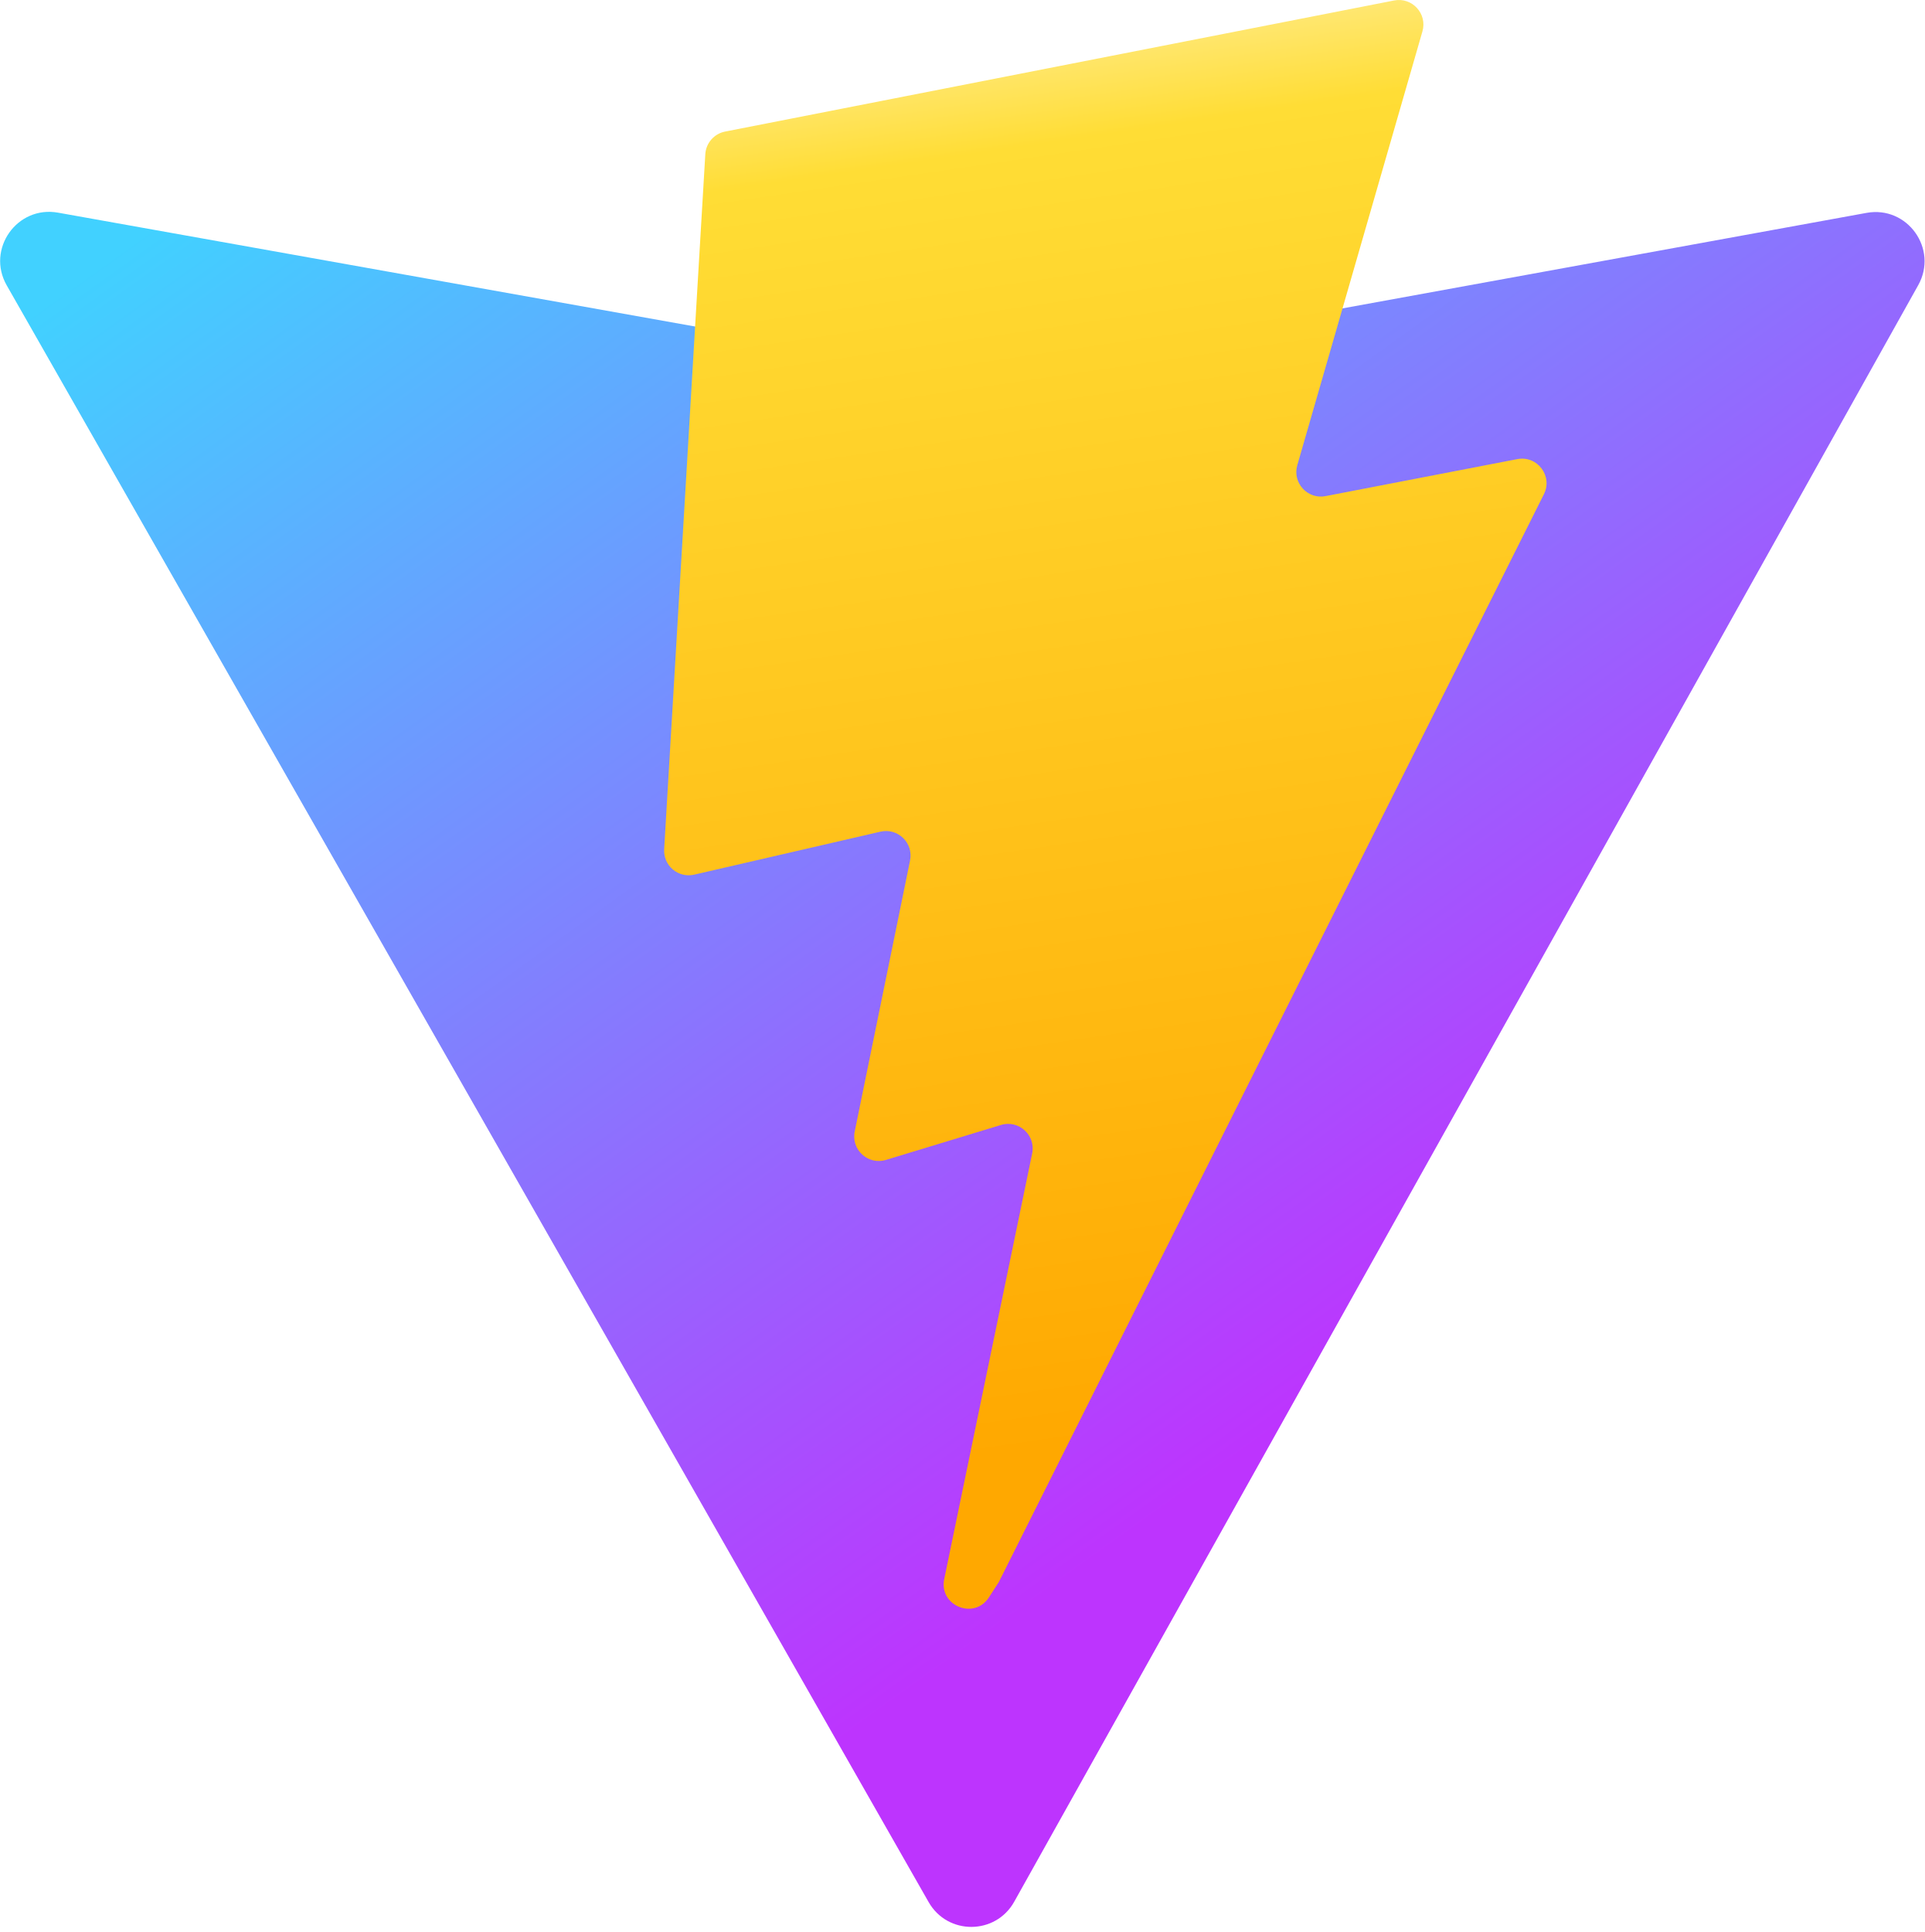
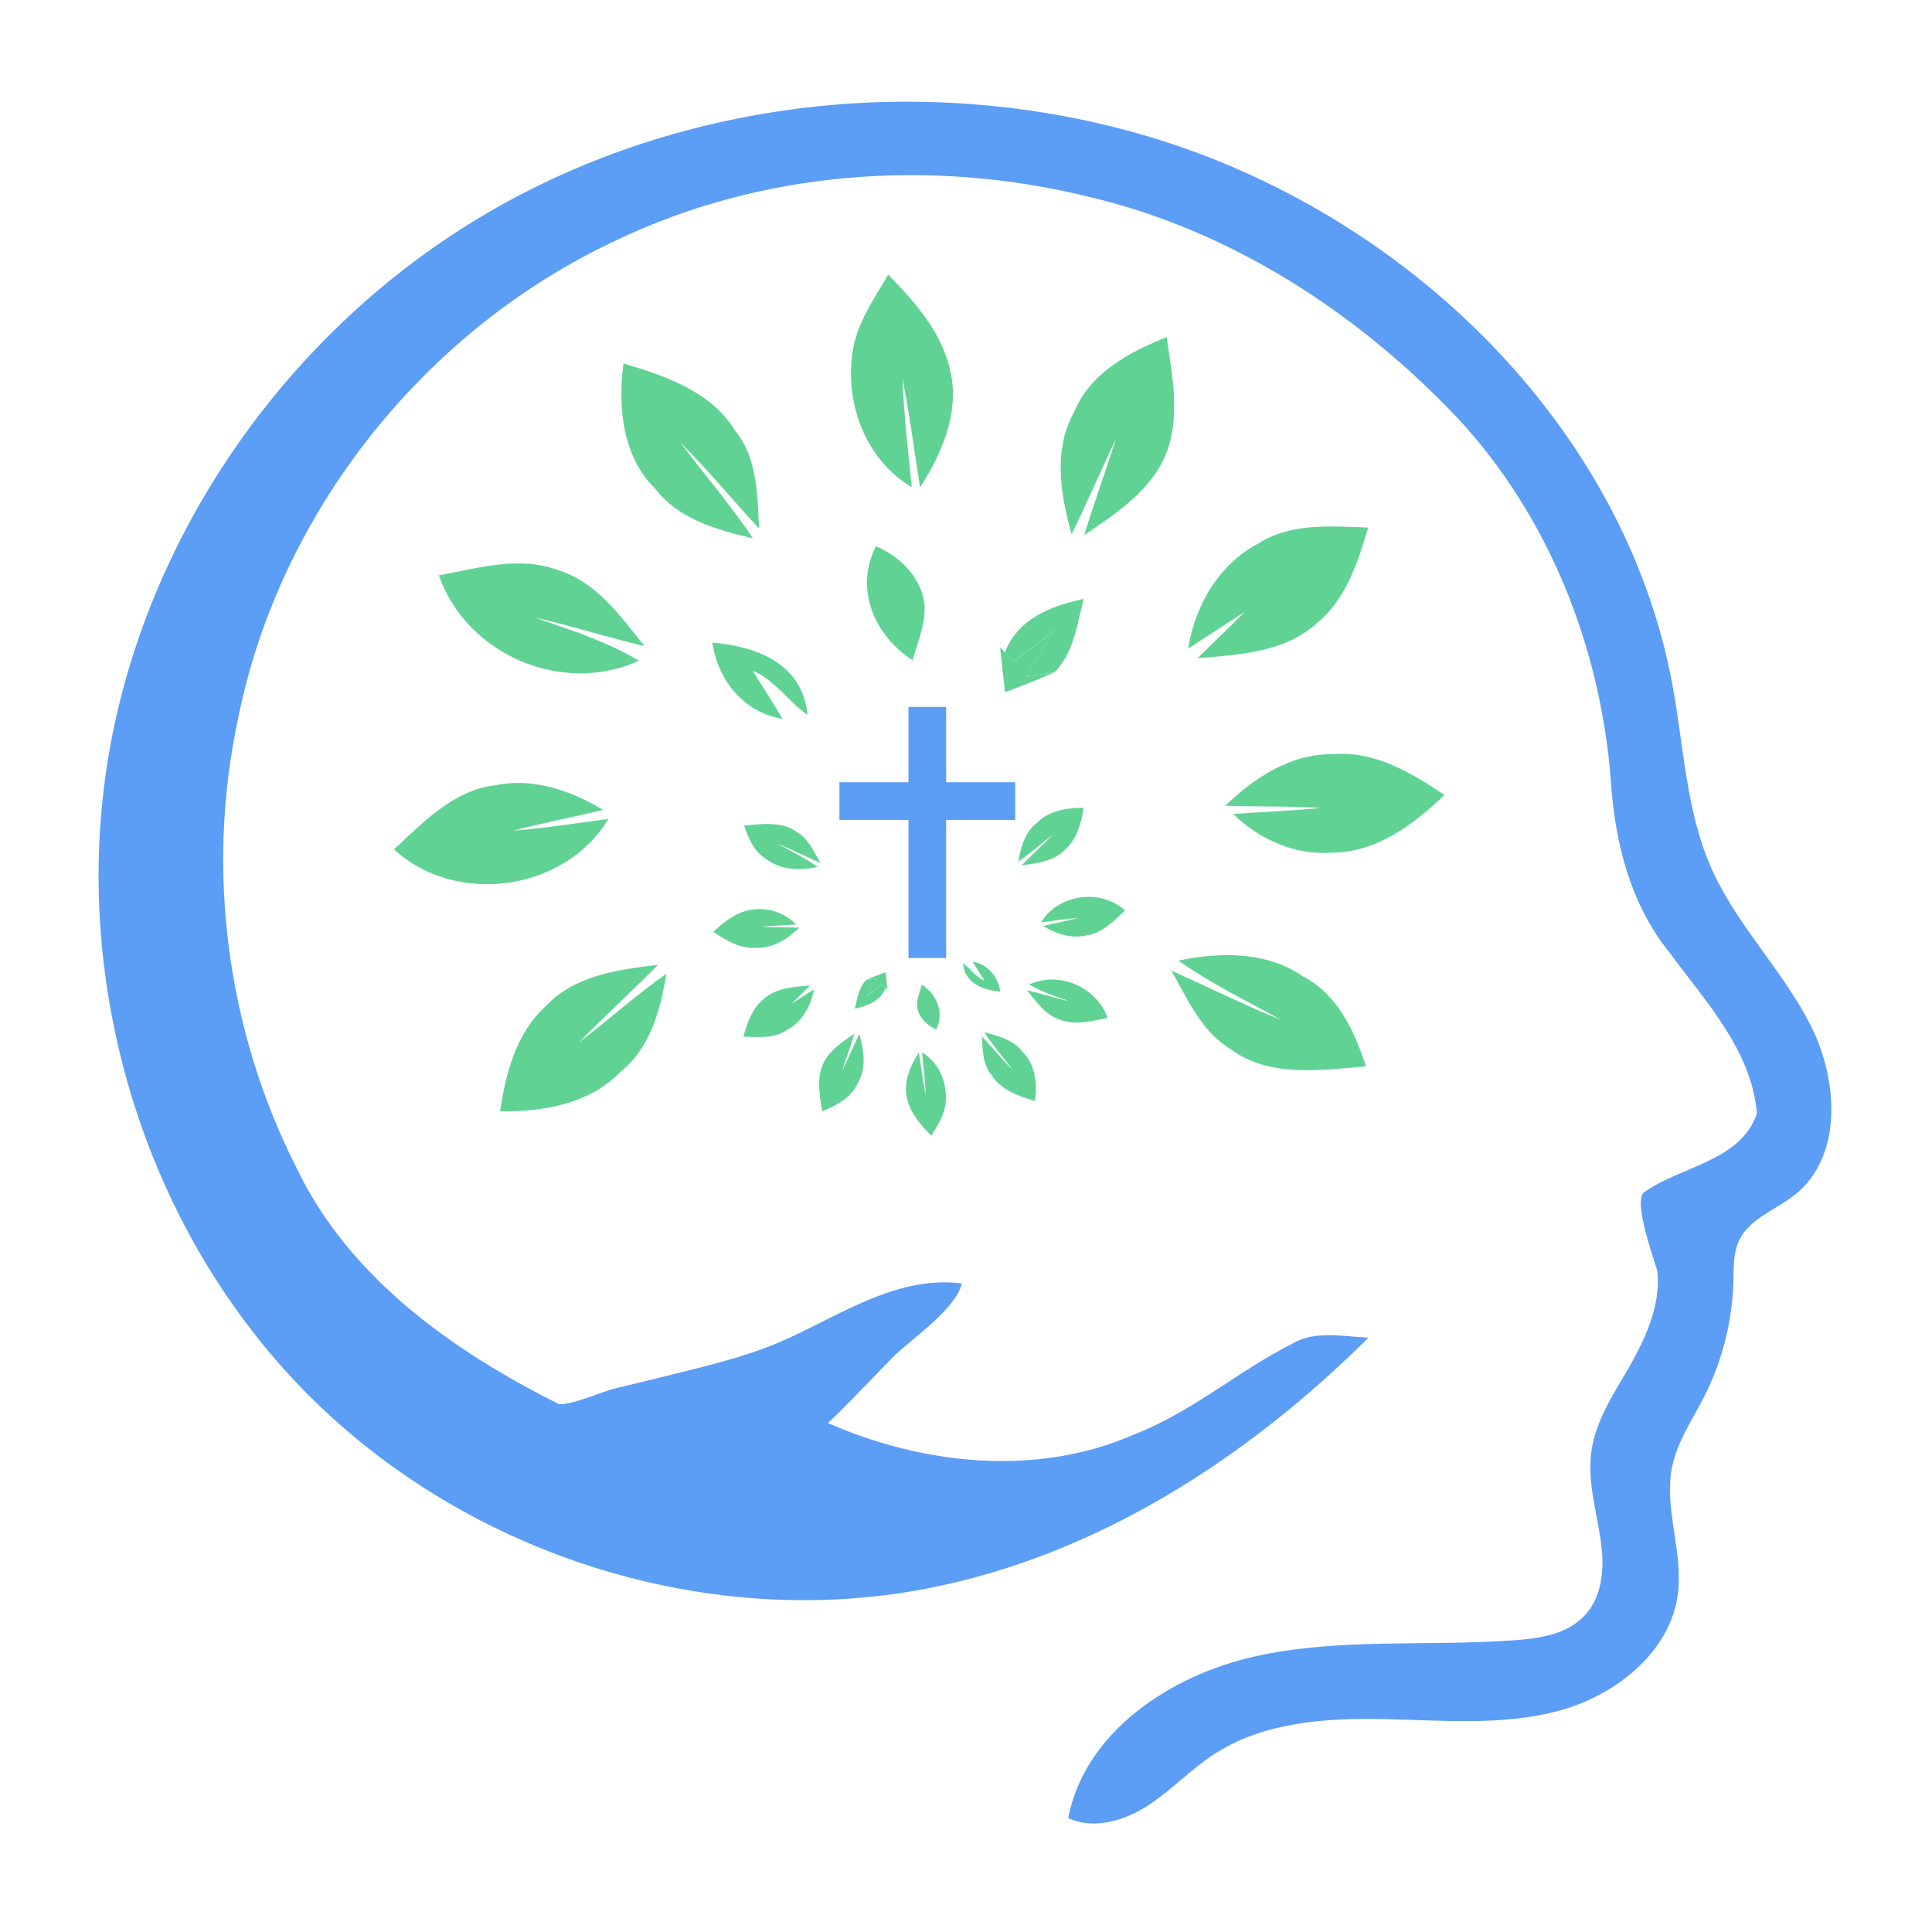
- <svg xmlns="http://www.w3.org/2000/svg" aria-hidden="true" role="img" class="iconify iconify--logos" width="31.88" height="32" preserveAspectRatio="xMidYMid meet" viewBox="0 0 256 257">
-   <defs>
-     <linearGradient id="IconifyId1813088fe1fbc01fb466" x1="-.828%" x2="57.636%" y1="7.652%" y2="78.411%">
-       <stop offset="0%" stop-color="#41D1FF" />
-       <stop offset="100%" stop-color="#BD34FE" />
-     </linearGradient>
-     <linearGradient id="IconifyId1813088fe1fbc01fb467" x1="43.376%" x2="50.316%" y1="2.242%" y2="89.03%">
-       <stop offset="0%" stop-color="#FFEA83" />
-       <stop offset="8.333%" stop-color="#FFDD35" />
-       <stop offset="100%" stop-color="#FFA800" />
-     </linearGradient>
-   </defs>
-   <path fill="url(#IconifyId1813088fe1fbc01fb466)" d="M255.153 37.938L134.897 252.976c-2.483 4.44-8.862 4.466-11.382.048L.875 37.958c-2.746-4.814 1.371-10.646 6.827-9.67l120.385 21.517a6.537 6.537 0 0 0 2.322-.004l117.867-21.483c5.438-.991 9.574 4.796 6.877 9.62Z" />
-   <path fill="url(#IconifyId1813088fe1fbc01fb467)" d="M185.432.063L96.44 17.501a3.268 3.268 0 0 0-2.634 3.014l-5.474 92.456a3.268 3.268 0 0 0 3.997 3.378l24.777-5.718c2.318-.535 4.413 1.507 3.936 3.838l-7.361 36.047c-.495 2.426 1.782 4.5 4.151 3.78l15.304-4.649c2.372-.72 4.652 1.36 4.15 3.788l-11.698 56.621c-.732 3.542 3.979 5.473 5.943 2.437l1.313-2.028l72.516-144.72c1.215-2.423-.88-5.186-3.54-4.672l-25.505 4.922c-2.396.462-4.435-1.77-3.759-4.114l16.646-57.705c.677-2.35-1.37-4.583-3.769-4.113Z" />
+ <svg xmlns="http://www.w3.org/2000/svg" width="490" height="490" viewBox="0 0 490 490" fill="none">
+   <path d="M452.372 248.747C445.961 239.372 438.619 230.542 434.028 220.176C427.663 205.803 427.078 189.657 424.265 174.192C412.149 107.566 355.966 53.788 291.035 34.559C235.577 18.137 173.357 24.869 123.449 54.102C73.541 83.334 36.987 134.969 27.481 192.021C17.975 249.073 36.211 310.408 76.424 351.98C116.637 393.552 178.13 413.84 234.929 402.92C277.765 394.684 316.157 370.053 347.061 339.268C340.753 338.982 333.547 337.362 327.827 340.765C314.247 347.594 302.577 357.877 288.343 363.529C263.434 374.675 234.39 371.64 209.9 360.886C210.325 361.073 225.659 344.924 227.298 343.405C232.017 339.033 242.477 331.781 243.95 325.514C226.937 323.35 212.179 334.266 197.368 340.553C188.911 344.142 179.487 346.353 170.551 348.595C165.535 349.853 160.499 351.027 155.48 352.272C153.106 352.861 143.444 356.964 141.504 355.993C114.737 342.596 88.467 323.94 75.227 296.231C57.566 261.51 52.176 220.693 60.313 182.596C70.753 129.951 107.699 83.639 156.235 60.98C192.997 43.344 235.829 40.152 275.26 49.703C311.761 58.075 344.415 79.243 369.926 106.298C393.03 131.286 406.06 164.568 408.572 198.321C409.593 213.549 413.439 229.117 423.173 241.258C432.331 253.739 444.288 266.298 445.596 282.416C441.488 294.53 426.313 295.734 416.998 302.379C413.901 304.589 420.204 321.435 421.011 324.471C420.585 322.757 420.16 321.042 419.734 319.328C422.233 328.708 417.943 338.483 413.088 346.888C409.281 353.478 404.848 360.064 403.667 367.739C402.32 376.502 405.572 384.917 406.303 393.561C406.76 398.976 405.99 404.805 402.541 409.005C398.126 414.383 390.917 415.491 384.387 415.984C362.333 417.649 339.858 415.3 318.27 420.108C296.682 424.917 275.074 439.386 270.927 461.11C277.363 464.102 285.11 461.828 291.072 457.976C297.033 454.124 301.941 448.815 307.883 444.933C320.385 436.765 336.146 435.678 351.076 436C366.006 436.322 381.244 437.768 395.642 433.805C410.04 429.843 423.761 418.851 425.576 404.028C426.887 393.322 421.892 382.408 424.12 371.853C425.458 365.513 429.265 360.027 432.203 354.251C436.809 345.197 439.366 335.109 439.629 324.954C439.72 321.441 439.571 317.772 441.078 314.597C443.719 309.031 450.368 306.877 455.193 303.045C467.467 293.297 466.251 273.818 459.116 259.861C457.142 256 454.825 252.333 452.372 248.747Z" fill="#5C9DF5" />
+   <path d="M216.019 91.116C216.542 83.11 221.33 76.359 225.281 69.661C231.98 76.542 238.756 84.104 240.954 93.759C243.518 104.278 238.992 114.9 233.34 123.614C231.875 114.404 230.698 105.141 228.892 96.009C229.259 105.219 230.331 114.377 231.247 123.561C220.1 116.941 214.763 103.702 216.019 91.116Z" fill="#60D394" />
+   <path d="M272.536 104.305C276.618 94.415 286.535 89.286 295.902 85.466C297.236 95.016 299.356 105.09 296.007 114.431C292.37 124.19 283.238 130.156 274.996 135.703C277.482 127.487 280.439 119.454 283.029 111.291C279.235 119.324 275.703 127.487 271.804 135.494C268.925 125.342 267.041 113.96 272.536 104.305Z" fill="#60D394" />
+   <path d="M166.227 124.015C157.802 115.747 156.703 103.292 158.116 92.172C168.765 95.338 180.357 99.289 186.505 109.284C192.131 116.244 192.078 125.585 192.523 134.063C185.773 126.789 179.493 119.122 172.455 112.136C178.63 120.274 185.249 128.045 190.98 136.548C181.9 134.429 172.193 131.734 166.227 124.015Z" fill="#60D394" />
+   <path d="M319.213 137.799C327.507 132.514 337.659 133.508 347 133.795C344.41 142.587 341.401 151.902 334.075 157.998C325.885 165.481 314.189 166.083 303.749 166.92C307.7 162.996 311.756 159.15 315.706 155.198C310.892 158.26 306.13 161.4 301.342 164.513C303.095 153.498 309.139 143.084 319.213 137.799Z" fill="#60D394" />
+   <path d="M222.154 138.557C227.832 140.912 232.83 145.674 234.242 151.797C235.315 157.187 232.83 162.393 231.469 167.47C221.814 161.242 216.633 149.441 222.154 138.557Z" fill="#60D394" />
+   <path d="M111.307 145.917C121.223 144.112 131.663 140.893 141.554 144.609C151.287 147.566 157.41 156.305 163.454 163.867C154.165 161.721 145.138 158.712 135.823 156.697C144.772 159.759 153.878 162.689 162.067 167.582C142.6 176.452 118.345 166.09 111.307 145.917Z" fill="#60D394" />
+   <path d="M254.885 165.428C258.077 156.95 266.686 153.601 274.849 151.9C273.201 158.285 272.363 165.454 267.549 170.425C265.744 170.74 262.107 171.367 260.275 171.681C262.604 167.678 264.985 163.727 267.418 159.776C264.043 162.471 260.668 165.14 257.161 167.652L254.885 165.428Z" fill="#60D394" />
+   <path d="M257.185 167.658C260.692 165.146 264.067 162.477 267.442 159.783C265.009 163.733 262.628 167.684 260.299 171.688C262.131 171.374 265.768 170.746 267.573 170.432C263.439 172.316 259.174 173.964 254.909 175.56C254.465 171.766 254.046 167.998 253.653 164.231L254.909 165.434L257.185 167.658Z" fill="#60D394" />
+   <path d="M180.654 162.975C191.669 163.891 203.574 168.182 204.804 181.291C199.885 177.942 196.536 172.395 190.911 170.145C193.423 174.2 196.091 178.203 198.473 182.338C188.451 180.61 182.145 172.552 180.654 162.975Z" fill="#60D394" />
+   <path d="M310.734 204.37C318.087 197.279 327.271 191.183 337.92 191.287C348.517 190.319 357.91 195.971 366.362 201.623C358.617 209.027 349.276 216.118 338.077 216.249C328.58 216.982 319.474 213.031 312.776 206.437C320.155 205.914 327.559 205.652 334.938 204.92C326.879 204.396 318.794 204.632 310.734 204.37Z" fill="#60D394" />
+   <path d="M99.916 215.429C107.321 208.574 114.961 200.436 125.532 199.181C135.187 197.14 144.763 200.489 152.953 205.408C145.365 207.24 137.698 208.731 130.163 210.667C138.222 210.039 146.254 208.783 154.287 207.711C143.298 226.104 115.615 229.846 99.916 215.429Z" fill="#60D394" />
+   <path d="M298.832 243.628C309.455 241.43 321.204 241.221 330.492 247.657C339.284 252.21 343.523 261.525 346.453 270.447C335.098 271.389 322.146 273.404 312.282 266.209C304.772 261.735 301.188 253.44 297.08 246.166C306.394 250.352 315.526 254.879 324.998 258.699C316.18 253.859 307.101 249.436 298.832 243.628Z" fill="#60D394" />
+   <path d="M138.343 255.253C145.643 247.378 156.789 245.886 166.889 244.709C160.321 251.407 153.335 257.687 146.82 264.411C154.277 258.681 161.316 252.401 169.008 246.959C167.517 256.064 164.979 265.746 157.443 271.79C149.489 280.032 137.767 281.968 126.83 281.863C128.269 272.208 130.86 262.082 138.343 255.253Z" fill="#60D394" />
+   <path d="M239.832 279.651C239.627 282.789 237.75 285.435 236.202 288.061C233.576 285.363 230.92 282.4 230.058 278.615C229.053 274.492 230.827 270.328 233.043 266.913C233.617 270.523 234.078 274.154 234.786 277.733C234.643 274.123 234.222 270.534 233.863 266.934C238.232 269.528 240.325 274.718 239.832 279.651Z" fill="#60D394" />
+   <path d="M217.66 274.483C216.059 278.36 212.172 280.37 208.501 281.867C207.978 278.124 207.147 274.175 208.46 270.514C209.886 266.688 213.465 264.35 216.696 262.176C215.721 265.396 214.563 268.545 213.547 271.745C215.034 268.596 216.419 265.396 217.947 262.258C219.075 266.237 219.813 270.698 217.66 274.483Z" fill="#60D394" />
+   <path d="M259.343 266.77C262.646 270.011 263.077 274.893 262.523 279.252C258.349 278.011 253.805 276.462 251.395 272.544C249.19 269.816 249.211 266.155 249.036 262.832C251.682 265.683 254.144 268.688 256.903 271.426C254.482 268.237 251.887 265.191 249.641 261.858C253.2 262.689 257.005 263.745 259.343 266.77Z" fill="#60D394" />
+   <path d="M199.416 261.36C196.165 263.432 192.185 263.042 188.524 262.929C189.539 259.483 190.719 255.832 193.59 253.443C196.8 250.509 201.385 250.273 205.477 249.945C203.928 251.484 202.339 252.991 200.79 254.54C202.677 253.34 204.544 252.109 206.421 250.889C205.734 255.206 203.364 259.289 199.416 261.36Z" fill="#60D394" />
+   <path d="M237.436 261.059C235.21 260.135 233.251 258.269 232.697 255.869C232.277 253.756 233.251 251.715 233.785 249.726C237.569 252.167 239.6 256.792 237.436 261.059Z" fill="#60D394" />
+   <path d="M280.899 258.175C277.012 258.883 272.92 260.144 269.043 258.688C265.228 257.529 262.828 254.104 260.458 251.14C264.099 251.981 267.638 253.16 271.289 253.95C267.781 252.75 264.212 251.601 261.002 249.683C268.633 246.206 278.14 250.268 280.899 258.175Z" fill="#60D394" />
+   <path d="M224.619 250.527C223.367 253.85 219.993 255.162 216.793 255.829C217.44 253.326 217.768 250.516 219.655 248.568C220.362 248.445 221.788 248.199 222.506 248.076C221.593 249.645 220.66 251.194 219.706 252.742C221.029 251.686 222.352 250.639 223.726 249.655L224.619 250.527Z" fill="#60D394" />
+   <path d="M223.692 249.659C222.317 250.644 220.994 251.69 219.671 252.746C220.625 251.198 221.559 249.649 222.471 248.08C221.753 248.203 220.328 248.449 219.62 248.572C221.24 247.834 222.912 247.188 224.584 246.562C224.758 248.049 224.923 249.526 225.076 251.003L224.584 250.531L223.692 249.659Z" fill="#60D394" />
+   <path d="M253.686 251.493C249.368 251.133 244.701 249.451 244.219 244.313C246.147 245.626 247.46 247.8 249.665 248.682C248.681 247.092 247.634 245.523 246.701 243.903C250.63 244.58 253.101 247.739 253.686 251.493Z" fill="#60D394" />
+   <path d="M202.732 235.269C199.85 238.048 196.25 240.438 192.076 240.397C187.923 240.776 184.241 238.561 180.928 236.346C183.964 233.443 187.625 230.664 192.015 230.613C195.738 230.326 199.307 231.874 201.932 234.459C199.04 234.664 196.138 234.767 193.245 235.054C196.404 235.259 199.573 235.166 202.732 235.269Z" fill="#60D394" />
+   <path d="M285.348 230.931C282.446 233.618 279.451 236.808 275.307 237.3C271.523 238.1 267.769 236.787 264.559 234.859C267.533 234.141 270.539 233.557 273.492 232.798C270.333 233.044 267.185 233.536 264.036 233.957C268.344 226.747 279.195 225.28 285.348 230.931Z" fill="#60D394" />
+   <path d="M207.392 219.877C203.228 220.739 198.623 220.821 194.982 218.298C191.536 216.514 189.875 212.862 188.726 209.365C193.177 208.996 198.254 208.206 202.12 211.026C205.064 212.78 206.469 216.031 208.079 218.883C204.428 217.242 200.848 215.468 197.136 213.97C200.592 215.867 204.151 217.6 207.392 219.877Z" fill="#60D394" />
+   <path d="M270.299 215.317C267.437 218.404 263.068 218.989 259.11 219.451C261.684 216.825 264.422 214.364 266.976 211.728C264.053 213.974 261.294 216.435 258.279 218.568C258.863 214.999 259.858 211.205 262.812 208.836C265.93 205.605 270.524 204.846 274.811 204.887C274.247 208.672 273.232 212.64 270.299 215.317Z" fill="#60D394" />
+   <path d="M230.41 179.287H239.963V198.394H257.478V207.947H239.963V242.977H230.41V207.947H212.895V198.394H230.41V179.287Z" fill="#5C9DF5" />
</svg>
